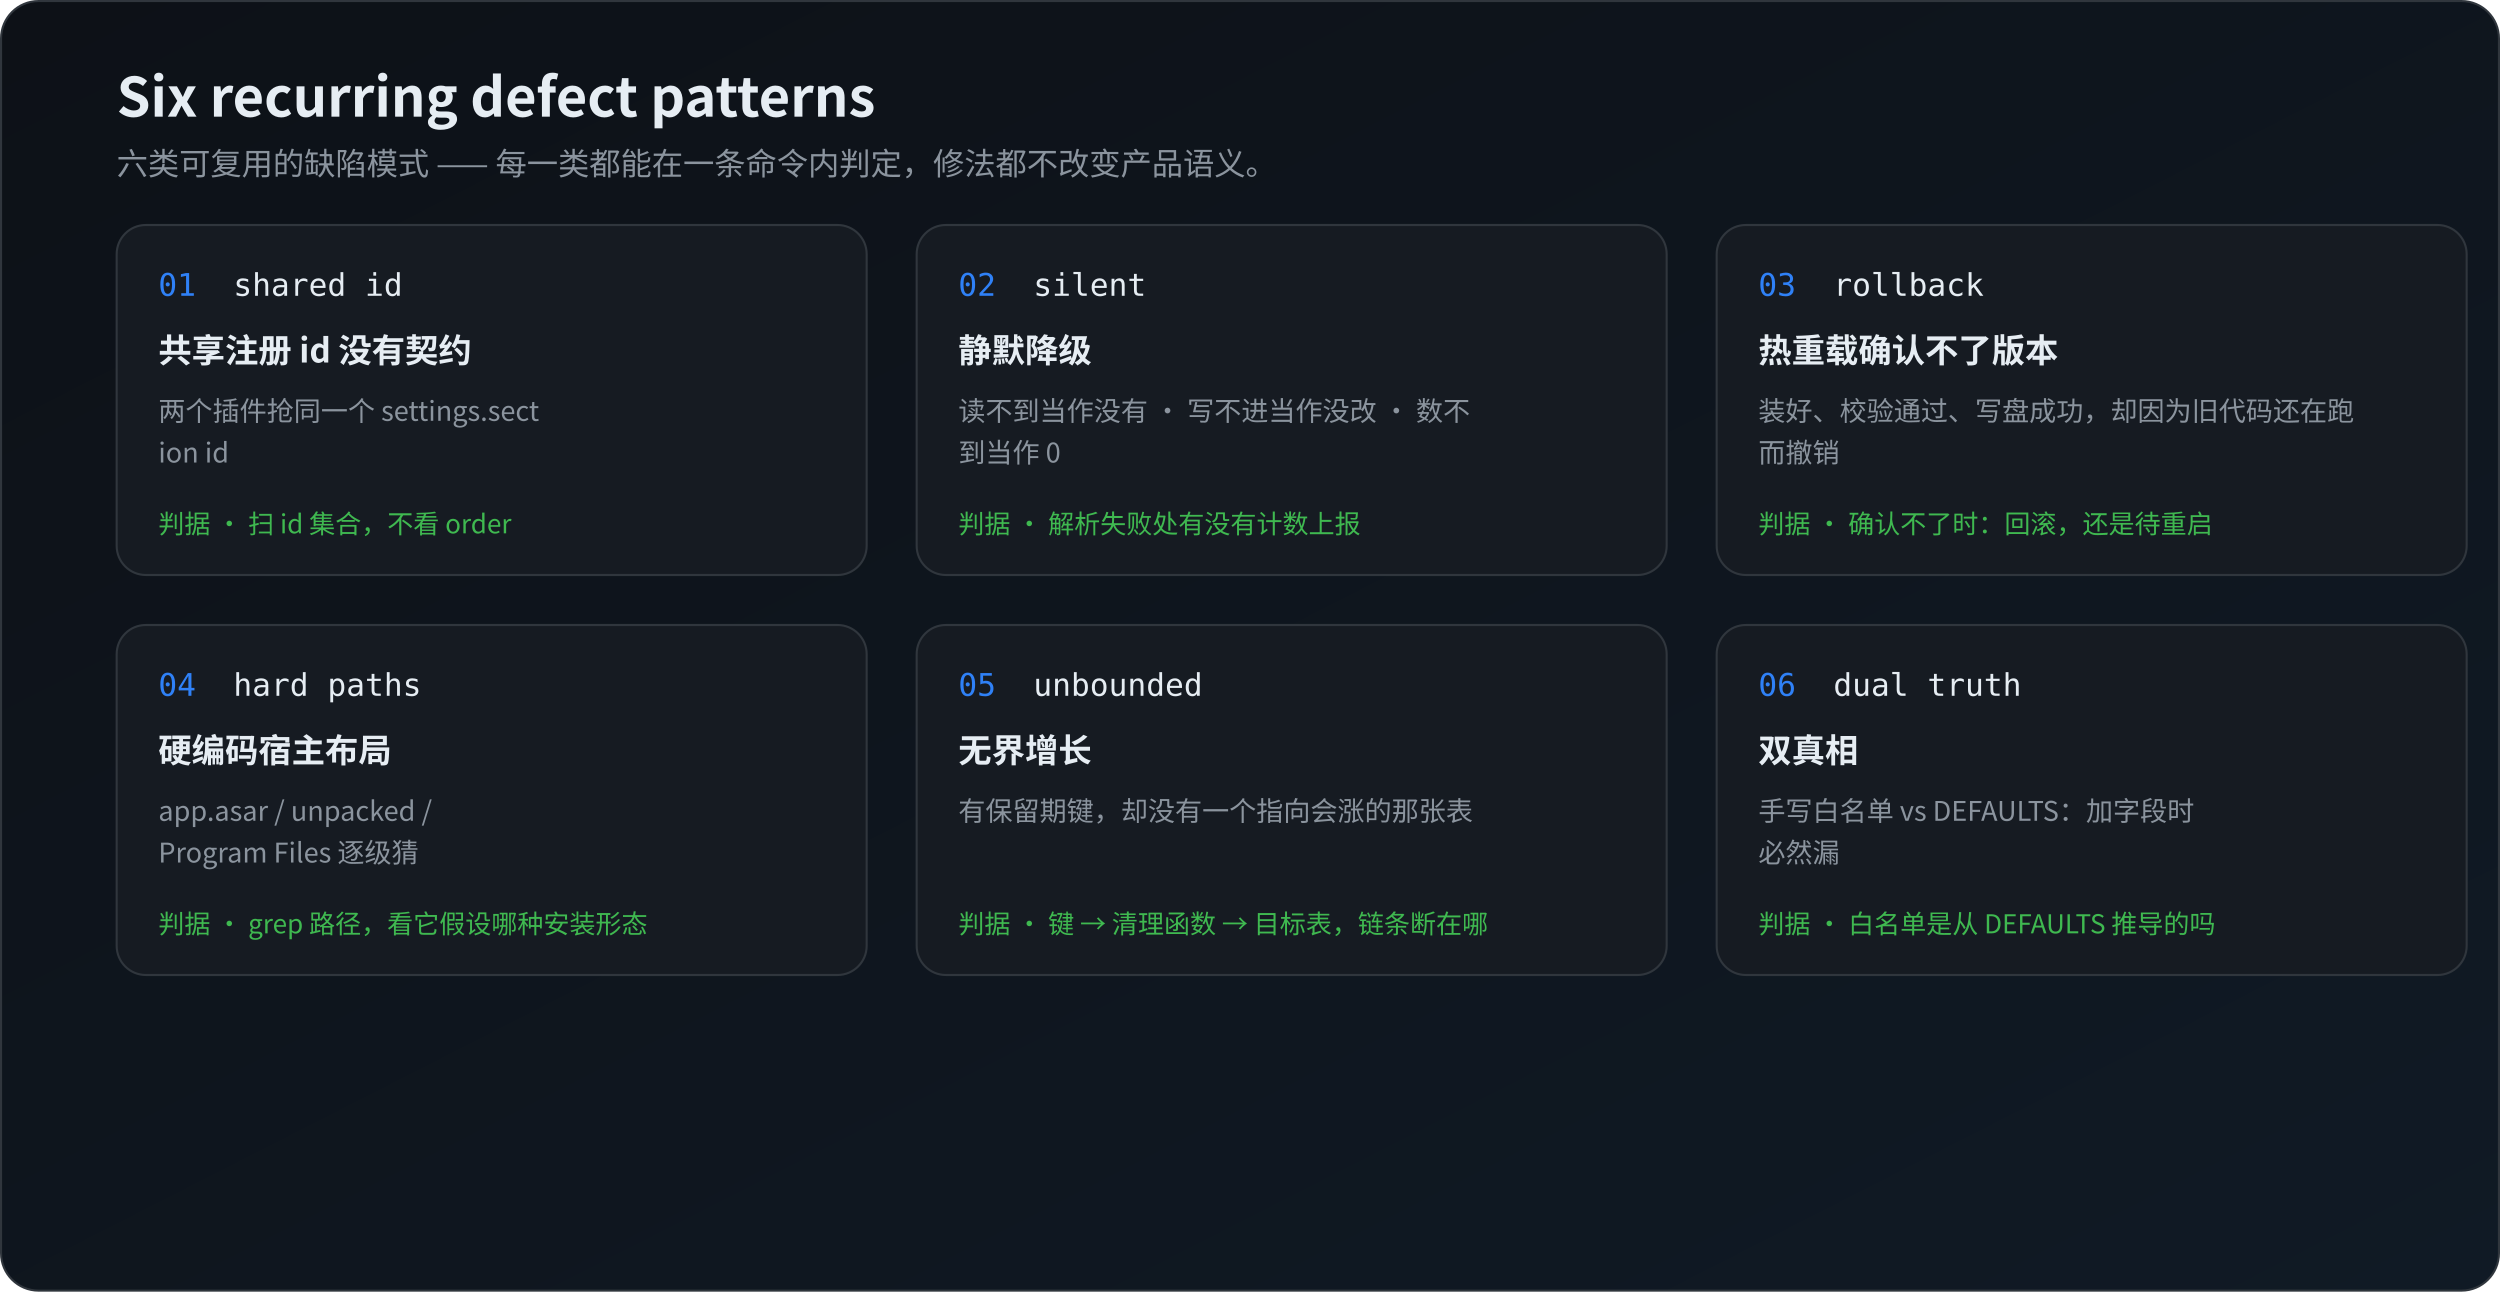
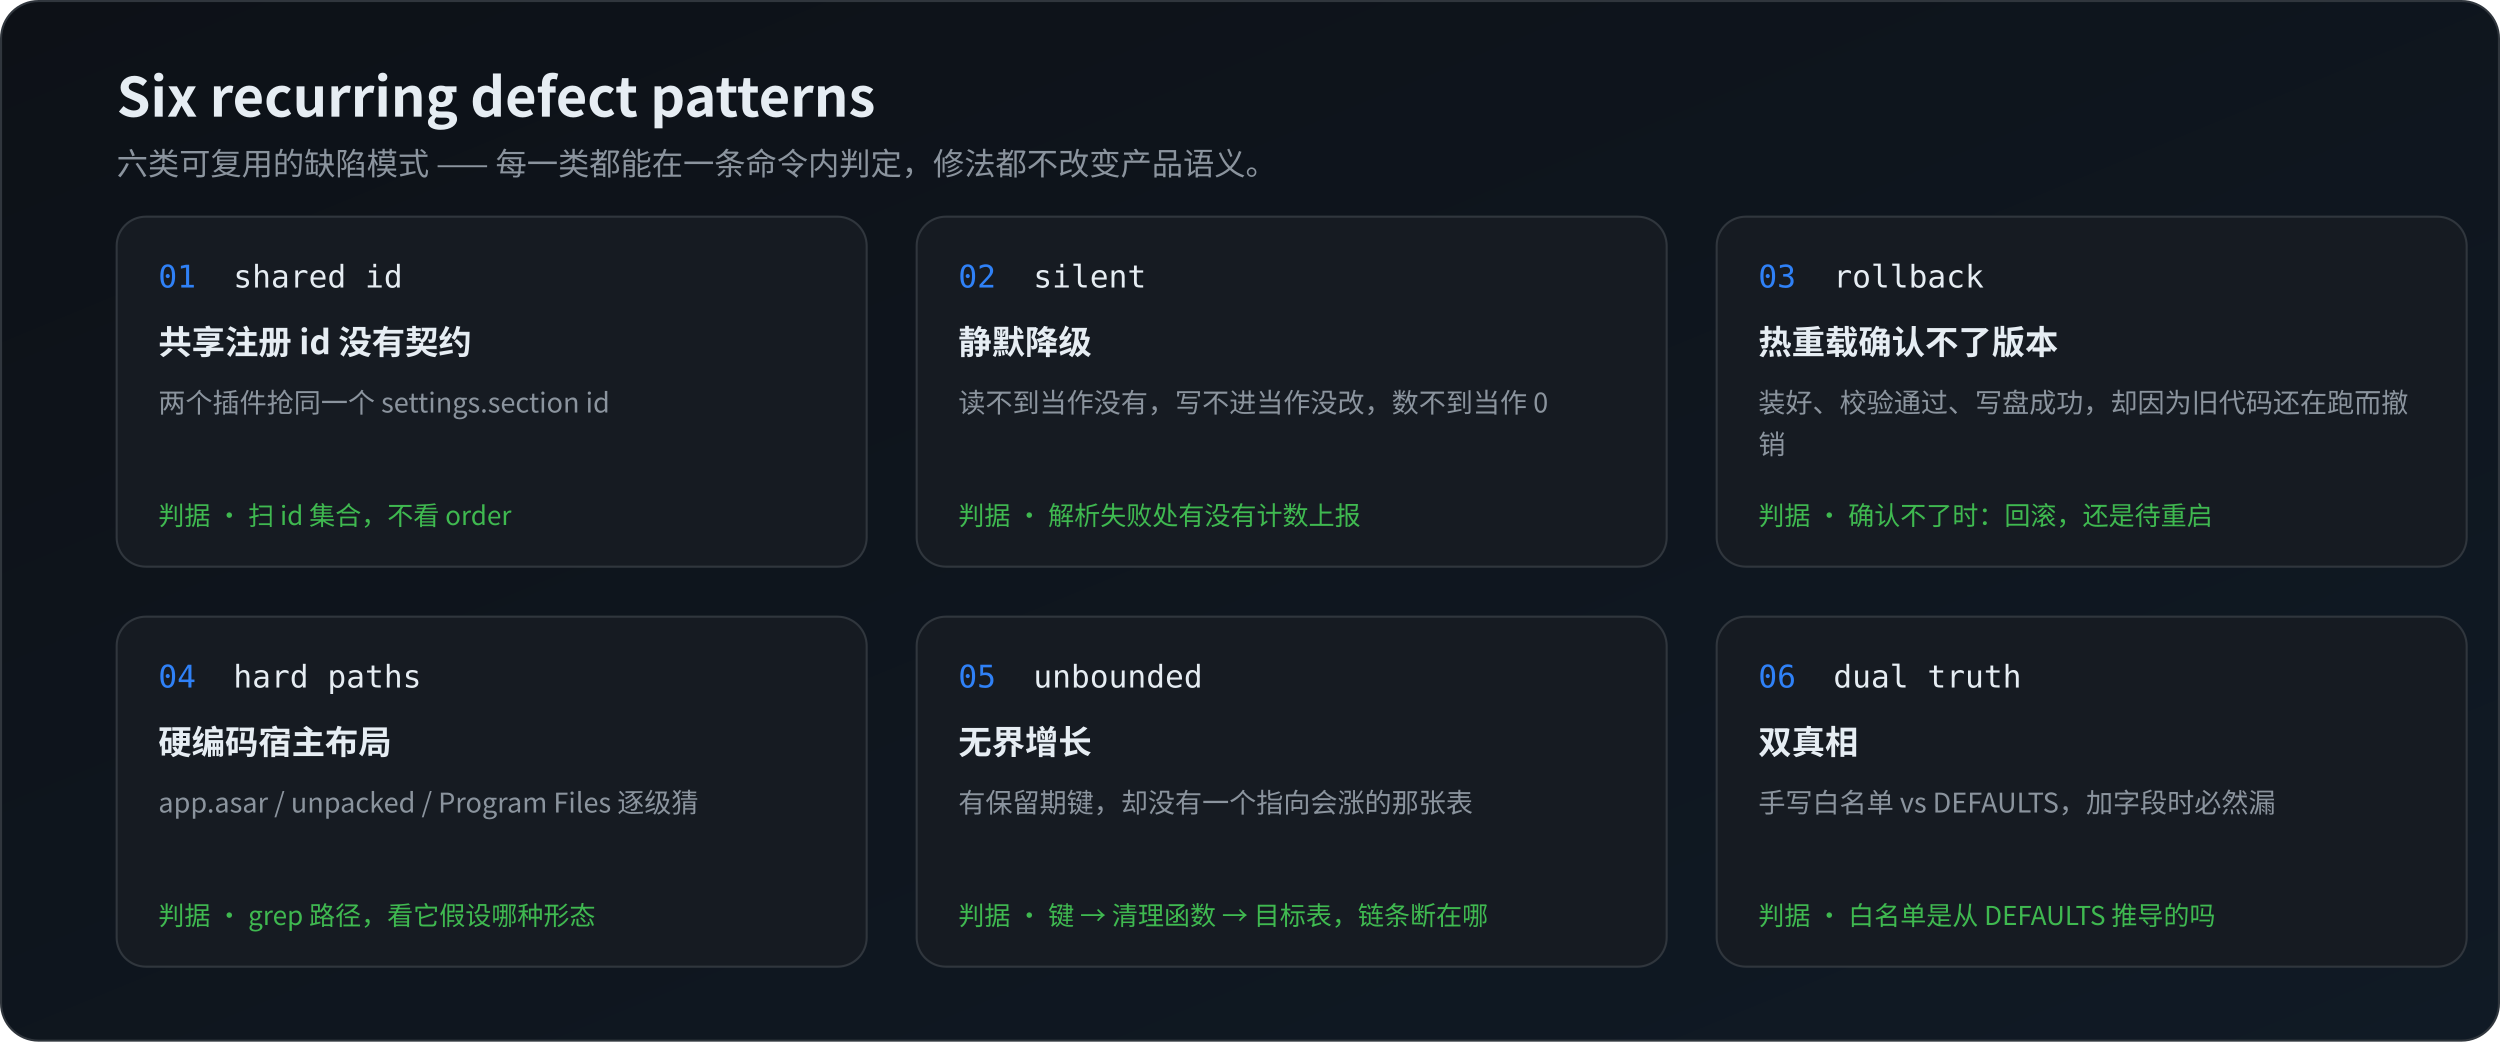
- <svg xmlns="http://www.w3.org/2000/svg" width="1200" height="620" viewBox="0 0 1200 620" role="img" aria-label="six recurring defect patterns in DSH plugins">
+ <svg xmlns="http://www.w3.org/2000/svg" width="1200" height="500" viewBox="0 0 1200 500" role="img" aria-label="six recurring defect patterns in DSH plugins">
  <defs>
    <linearGradient id="bg" x1="0" y1="0" x2="1" y2="1">
      <stop offset="0" stop-color="#0d1117" />
      <stop offset="1" stop-color="#101a25" />
    </linearGradient>
    <style>
      .t{font-family:-apple-system,BlinkMacSystemFont,'Segoe UI','Noto Sans CJK SC','Microsoft YaHei',sans-serif}
      .m{font-family:'SF Mono',ui-monospace,Consolas,monospace}
    </style>
  </defs>
-   <rect x="0.5" y="0.5" width="1199" height="619" rx="18" fill="url(#bg)" stroke="#30363d" />
+   <rect x="0.5" y="0.5" width="1199" height="499" rx="18" fill="url(#bg)" stroke="#30363d" />
  <text class="t" x="56" y="56" font-size="26" font-weight="700" fill="#e6edf3">Six recurring defect patterns</text>
  <text class="t" x="56" y="84" font-size="15" fill="#8b949e">六类可复用的缺陷模式 —— 每一类都能在一条命令内判定，修法都不改变产品语义。</text>
  <g>
-     <rect x="56" y="108" width="360" height="168" rx="14" fill="#161b22" stroke="#30363d" />
-     <text class="m" x="76" y="142" font-size="15" fill="#2f81f7">01</text>
-     <text class="m" x="112" y="142" font-size="15" fill="#e6edf3">shared id</text>
-     <text class="t" x="76" y="174" font-size="16" font-weight="600" fill="#e6edf3">共享注册 id 没有契约</text>
-     <text class="t" x="76" y="202" font-size="13" fill="#8b949e">两个插件抢同一个 settings.sect</text>
-     <text class="t" x="76" y="222" font-size="13" fill="#8b949e">ion id</text>
-     <text class="t" x="76" y="256" font-size="12.5" fill="#3fb950">判据 · 扫 id 集合，不看 order</text>
+     <rect x="56" y="104" width="360" height="168" rx="14" fill="#161b22" stroke="#30363d" />
+     <text class="m" x="76" y="138" font-size="15" fill="#2f81f7">01</text>
+     <text class="m" x="112" y="138" font-size="15" fill="#e6edf3">shared id</text>
+     <text class="t" x="76" y="170" font-size="16" font-weight="600" fill="#e6edf3">共享注册 id 没有契约</text>
+     <text class="t" x="76" y="198" font-size="13" fill="#8b949e">两个插件抢同一个 settings.section id</text>
+     <text class="t" x="76" y="252" font-size="12.5" fill="#3fb950">判据 · 扫 id 集合，不看 order</text>
  </g>
  <g>
-     <rect x="440" y="108" width="360" height="168" rx="14" fill="#161b22" stroke="#30363d" />
-     <text class="m" x="460" y="142" font-size="15" fill="#2f81f7">02</text>
-     <text class="m" x="496" y="142" font-size="15" fill="#e6edf3">silent</text>
-     <text class="t" x="460" y="174" font-size="16" font-weight="600" fill="#e6edf3">静默降级</text>
-     <text class="t" x="460" y="202" font-size="13" fill="#8b949e">读不到当作没有 · 写不进当作没改 · 数不</text>
-     <text class="t" x="460" y="222" font-size="13" fill="#8b949e">到当作 0</text>
-     <text class="t" x="460" y="256" font-size="12.5" fill="#3fb950">判据 · 解析失败处有没有计数上报</text>
+     <rect x="440" y="104" width="360" height="168" rx="14" fill="#161b22" stroke="#30363d" />
+     <text class="m" x="460" y="138" font-size="15" fill="#2f81f7">02</text>
+     <text class="m" x="496" y="138" font-size="15" fill="#e6edf3">silent</text>
+     <text class="t" x="460" y="170" font-size="16" font-weight="600" fill="#e6edf3">静默降级</text>
+     <text class="t" x="460" y="198" font-size="13" fill="#8b949e">读不到当作没有，写不进当作没改，数不到当作 0</text>
+     <text class="t" x="460" y="252" font-size="12.5" fill="#3fb950">判据 · 解析失败处有没有计数上报</text>
  </g>
  <g>
-     <rect x="824" y="108" width="360" height="168" rx="14" fill="#161b22" stroke="#30363d" />
-     <text class="m" x="844" y="142" font-size="15" fill="#2f81f7">03</text>
-     <text class="m" x="880" y="142" font-size="15" fill="#e6edf3">rollback</text>
-     <text class="t" x="844" y="174" font-size="16" font-weight="600" fill="#e6edf3">热重载确认不了版本</text>
-     <text class="t" x="844" y="202" font-size="13" fill="#8b949e">装好、校验通过、写盘成功，却因为旧代码还在跑</text>
-     <text class="t" x="844" y="222" font-size="13" fill="#8b949e">而撤销</text>
-     <text class="t" x="844" y="256" font-size="12.5" fill="#3fb950">判据 · 确认不了时：回滚，还是待重启</text>
+     <rect x="824" y="104" width="360" height="168" rx="14" fill="#161b22" stroke="#30363d" />
+     <text class="m" x="844" y="138" font-size="15" fill="#2f81f7">03</text>
+     <text class="m" x="880" y="138" font-size="15" fill="#e6edf3">rollback</text>
+     <text class="t" x="844" y="170" font-size="16" font-weight="600" fill="#e6edf3">热重载确认不了版本</text>
+     <text class="t" x="844" y="198" font-size="13" fill="#8b949e">装好、校验通过、写盘成功，却因为旧代码还在跑而撤</text>
+     <text class="t" x="844" y="218" font-size="13" fill="#8b949e">销</text>
+     <text class="t" x="844" y="252" font-size="12.5" fill="#3fb950">判据 · 确认不了时：回滚，还是待重启</text>
  </g>
  <g>
-     <rect x="56" y="300" width="360" height="168" rx="14" fill="#161b22" stroke="#30363d" />
-     <text class="m" x="76" y="334" font-size="15" fill="#2f81f7">04</text>
-     <text class="m" x="112" y="334" font-size="15" fill="#e6edf3">hard paths</text>
-     <text class="t" x="76" y="366" font-size="16" font-weight="600" fill="#e6edf3">硬编码宿主布局</text>
-     <text class="t" x="76" y="394" font-size="13" fill="#8b949e">app.asar / unpacked / </text>
-     <text class="t" x="76" y="414" font-size="13" fill="#8b949e">Program Files 逐级猜</text>
-     <text class="t" x="76" y="448" font-size="12.5" fill="#3fb950">判据 · grep 路径，看它假设哪种安装形态</text>
+     <rect x="56" y="296" width="360" height="168" rx="14" fill="#161b22" stroke="#30363d" />
+     <text class="m" x="76" y="330" font-size="15" fill="#2f81f7">04</text>
+     <text class="m" x="112" y="330" font-size="15" fill="#e6edf3">hard paths</text>
+     <text class="t" x="76" y="362" font-size="16" font-weight="600" fill="#e6edf3">硬编码宿主布局</text>
+     <text class="t" x="76" y="390" font-size="13" fill="#8b949e">app.asar / unpacked / Program Files 逐级猜</text>
+     <text class="t" x="76" y="444" font-size="12.5" fill="#3fb950">判据 · grep 路径，看它假设哪种形态</text>
  </g>
  <g>
-     <rect x="440" y="300" width="360" height="168" rx="14" fill="#161b22" stroke="#30363d" />
-     <text class="m" x="460" y="334" font-size="15" fill="#2f81f7">05</text>
-     <text class="m" x="496" y="334" font-size="15" fill="#e6edf3">unbounded</text>
-     <text class="t" x="460" y="366" font-size="16" font-weight="600" fill="#e6edf3">无界增长</text>
-     <text class="t" x="460" y="394" font-size="13" fill="#8b949e">有保留期键，却没有一个指向会涨的那张表</text>
-     <text class="t" x="460" y="448" font-size="12.5" fill="#3fb950">判据 · 键 → 清理函数 → 目标表，链条断在哪</text>
+     <rect x="440" y="296" width="360" height="168" rx="14" fill="#161b22" stroke="#30363d" />
+     <text class="m" x="460" y="330" font-size="15" fill="#2f81f7">05</text>
+     <text class="m" x="496" y="330" font-size="15" fill="#e6edf3">unbounded</text>
+     <text class="t" x="460" y="362" font-size="16" font-weight="600" fill="#e6edf3">无界增长</text>
+     <text class="t" x="460" y="390" font-size="13" fill="#8b949e">有保留期键，却没有一个指向会涨的那张表</text>
+     <text class="t" x="460" y="444" font-size="12.5" fill="#3fb950">判据 · 键 → 清理函数 → 目标表，链条断在哪</text>
  </g>
  <g>
-     <rect x="824" y="300" width="360" height="168" rx="14" fill="#161b22" stroke="#30363d" />
-     <text class="m" x="844" y="334" font-size="15" fill="#2f81f7">06</text>
-     <text class="m" x="880" y="334" font-size="15" fill="#e6edf3">dual truth</text>
-     <text class="t" x="844" y="366" font-size="16" font-weight="600" fill="#e6edf3">双真相</text>
-     <text class="t" x="844" y="394" font-size="13" fill="#8b949e">手写白名单 vs DEFAULTS：加字段时</text>
-     <text class="t" x="844" y="414" font-size="13" fill="#8b949e">必然漏</text>
-     <text class="t" x="844" y="448" font-size="12.5" fill="#3fb950">判据 · 白名单是从 DEFAULTS 推导的吗</text>
+     <rect x="824" y="296" width="360" height="168" rx="14" fill="#161b22" stroke="#30363d" />
+     <text class="m" x="844" y="330" font-size="15" fill="#2f81f7">06</text>
+     <text class="m" x="880" y="330" font-size="15" fill="#e6edf3">dual truth</text>
+     <text class="t" x="844" y="362" font-size="16" font-weight="600" fill="#e6edf3">双真相</text>
+     <text class="t" x="844" y="390" font-size="13" fill="#8b949e">手写白名单 vs DEFAULTS，加字段时必然漏</text>
+     <text class="t" x="844" y="444" font-size="12.5" fill="#3fb950">判据 · 白名单是从 DEFAULTS 推导的吗</text>
  </g>
</svg>
